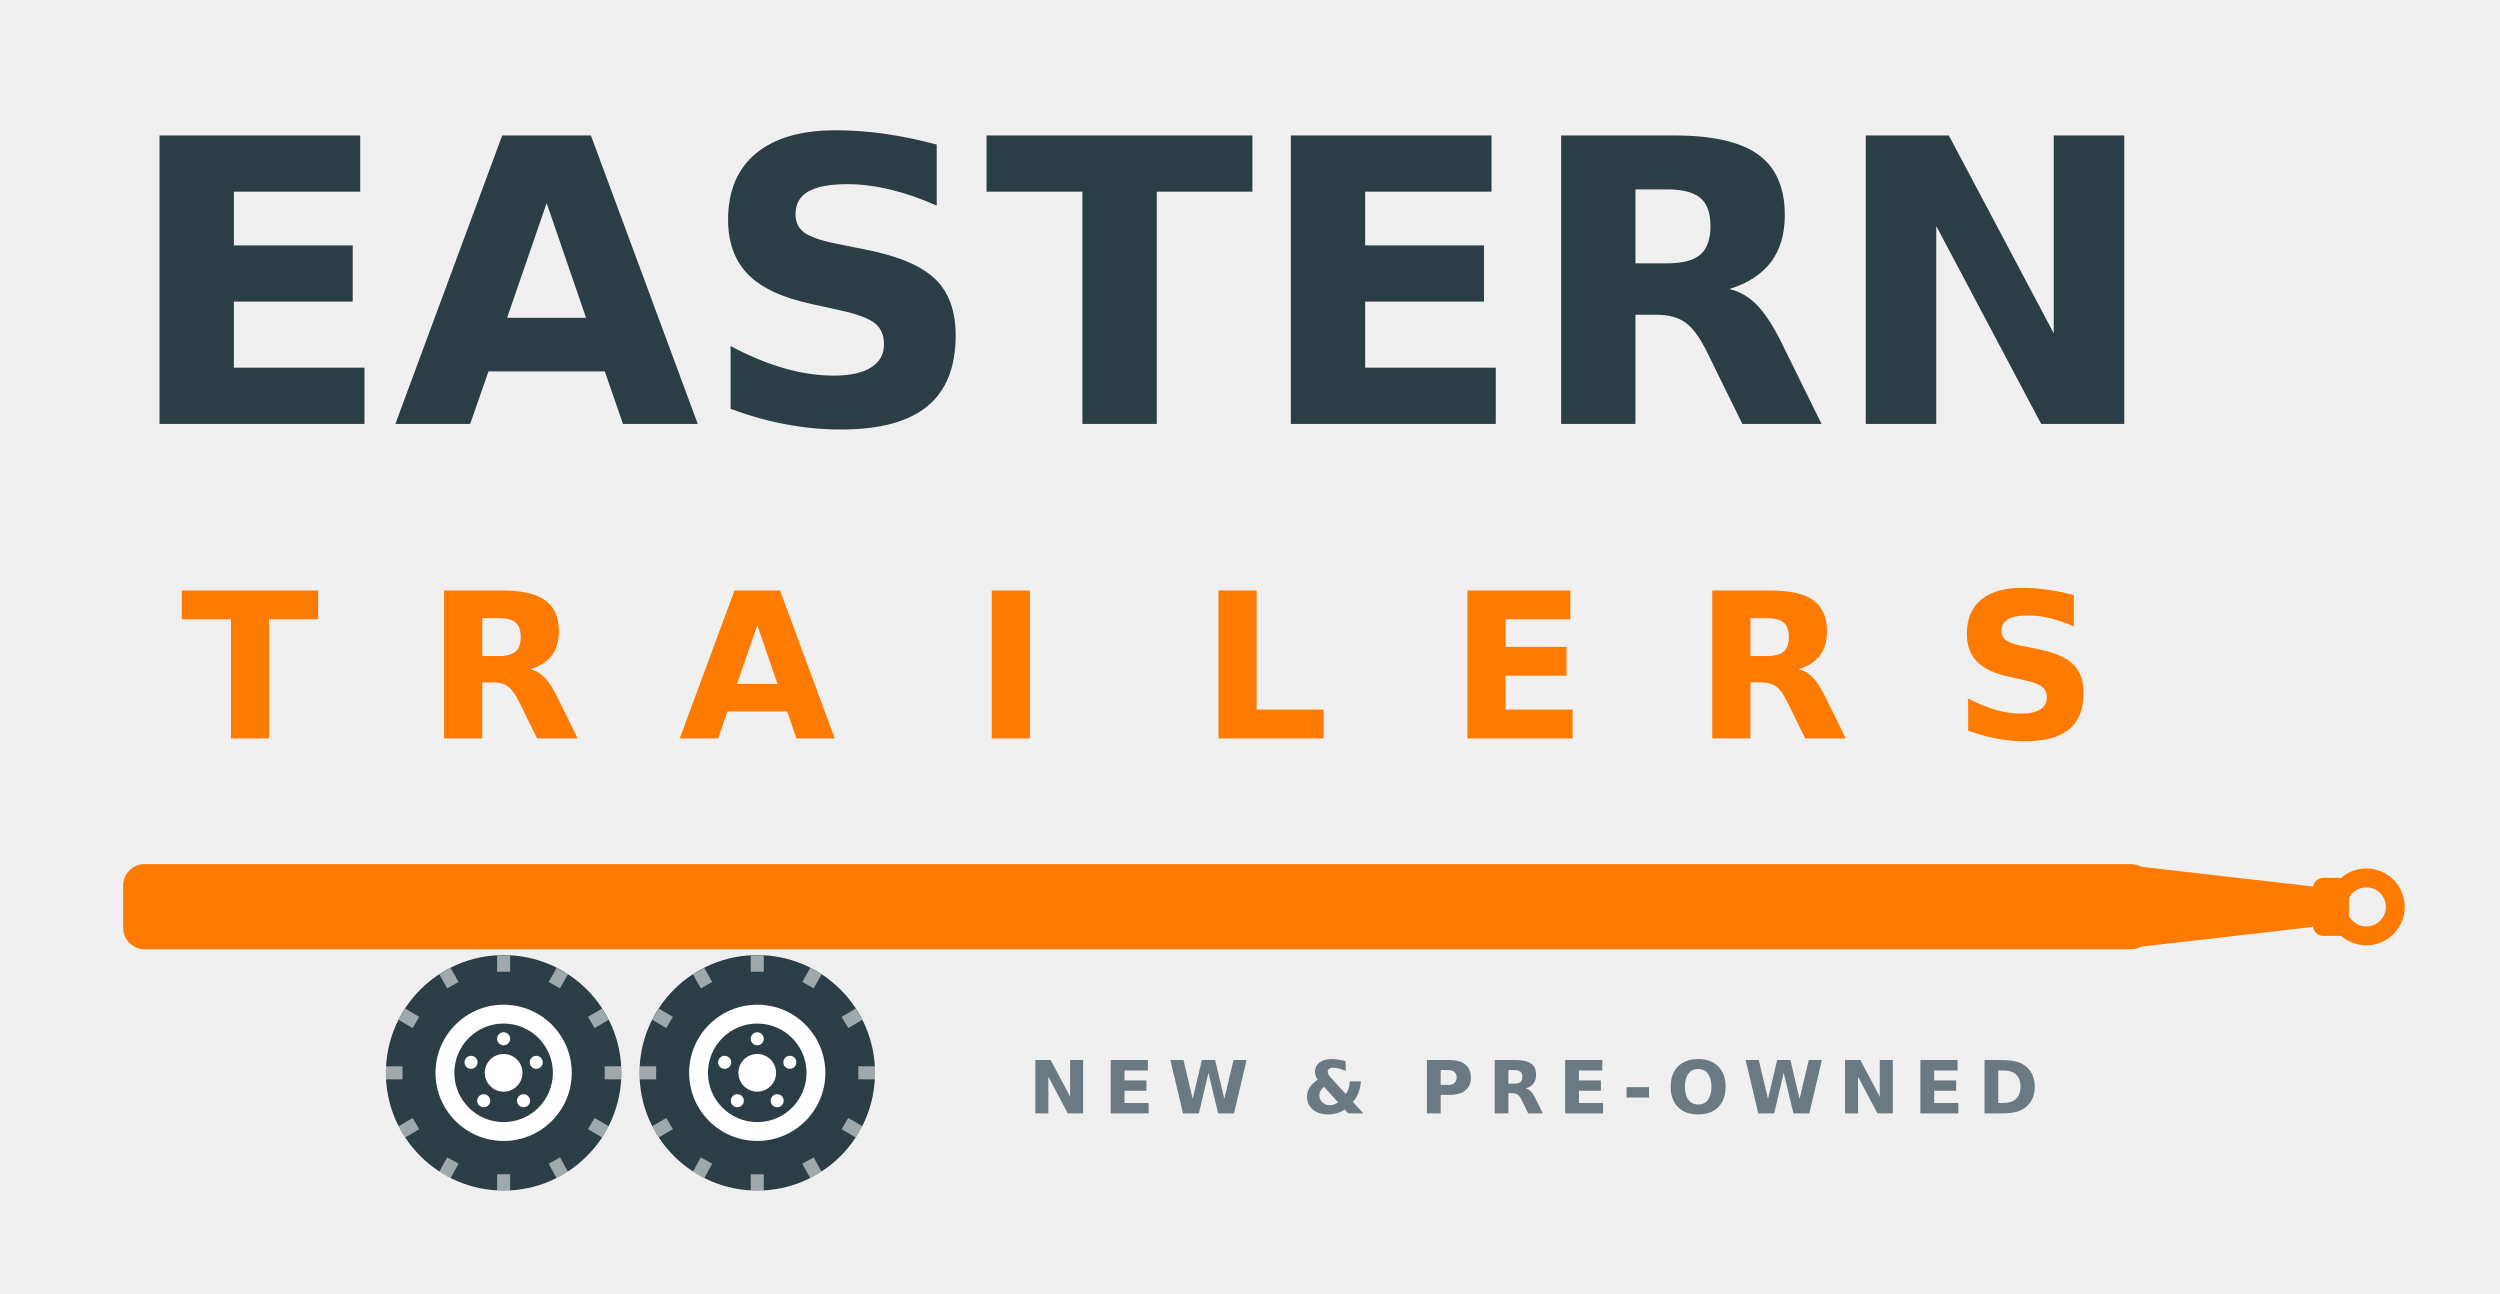
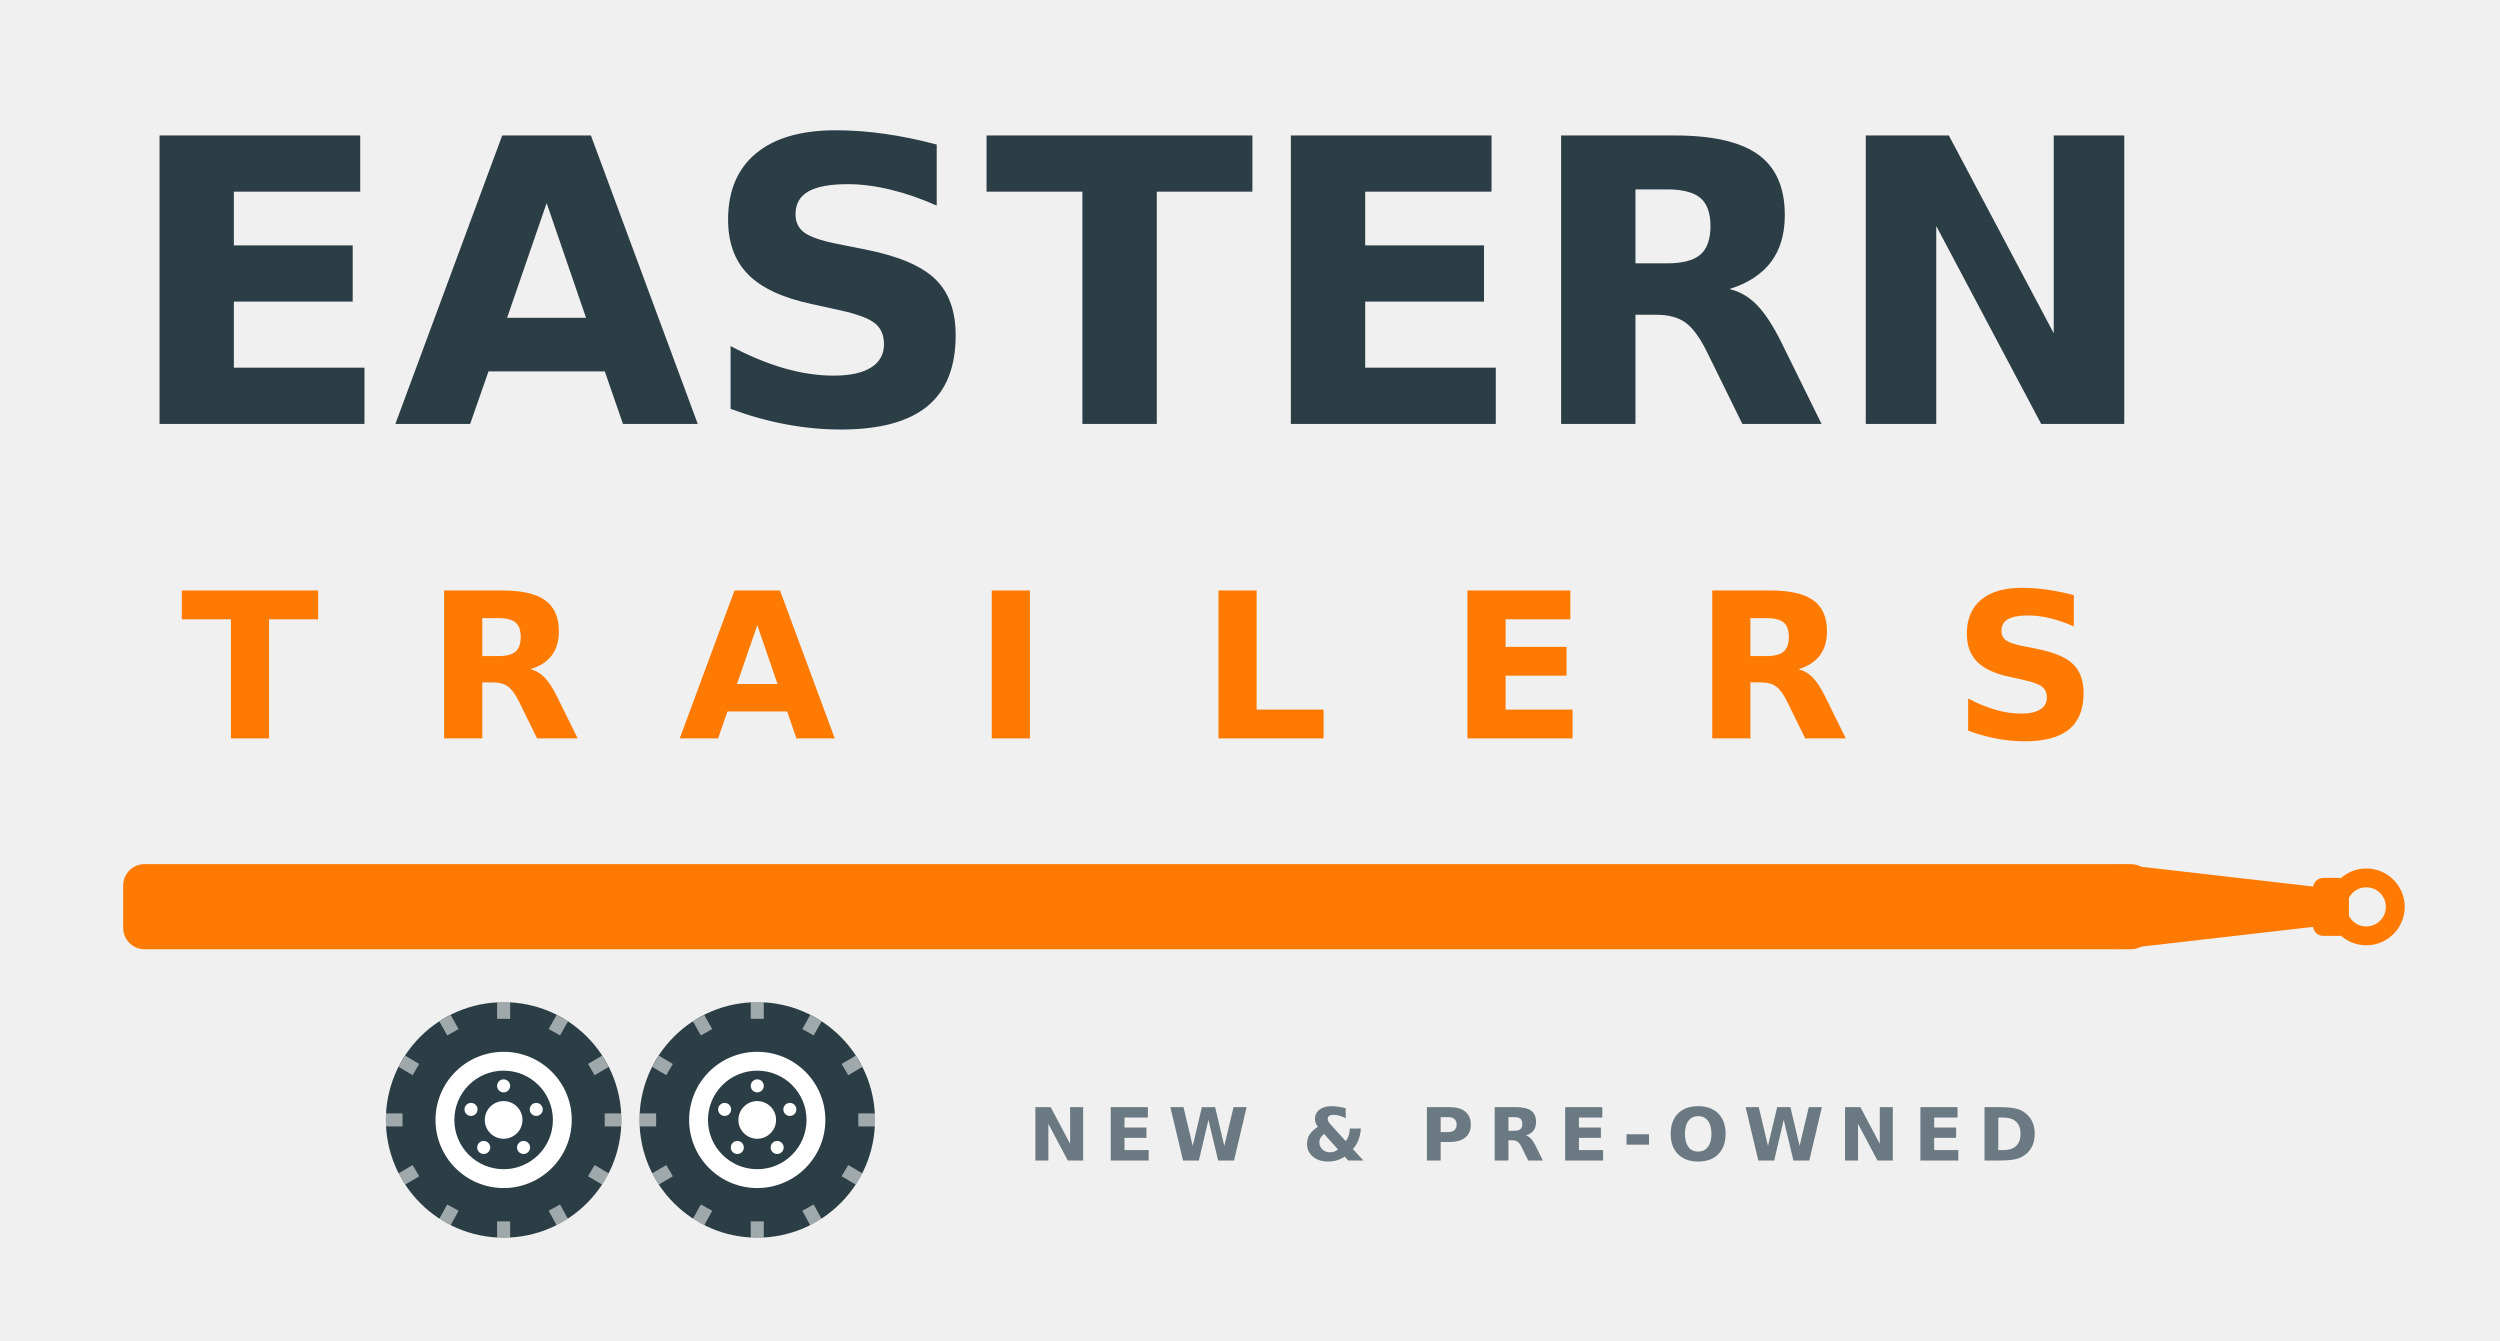
- <svg xmlns="http://www.w3.org/2000/svg" viewBox="0 0 690 357" width="690" height="357">
+ <svg xmlns="http://www.w3.org/2000/svg" viewBox="0 0 690 370" width="690" height="370">
  <text x="34" y="117.0" font-family="DejaVu Sans" font-weight="900" font-size="109.2" fill="#2B3D45" textLength="560" lengthAdjust="spacingAndGlyphs">EASTERN</text>
  <text x="69.0" y="203.8" text-anchor="middle" font-family="DejaVu Sans" font-weight="900" font-size="56.0" fill="#FF7A00">T</text>
  <text x="139.0" y="203.8" text-anchor="middle" font-family="DejaVu Sans" font-weight="900" font-size="56.0" fill="#FF7A00">R</text>
  <text x="209.0" y="203.8" text-anchor="middle" font-family="DejaVu Sans" font-weight="900" font-size="56.0" fill="#FF7A00">A</text>
  <text x="279.0" y="203.8" text-anchor="middle" font-family="DejaVu Sans" font-weight="900" font-size="56.0" fill="#FF7A00">I</text>
  <text x="349.0" y="203.8" text-anchor="middle" font-family="DejaVu Sans" font-weight="900" font-size="56.0" fill="#FF7A00">L</text>
  <text x="419.0" y="203.8" text-anchor="middle" font-family="DejaVu Sans" font-weight="900" font-size="56.0" fill="#FF7A00">E</text>
  <text x="489.0" y="203.8" text-anchor="middle" font-family="DejaVu Sans" font-weight="900" font-size="56.0" fill="#FF7A00">R</text>
  <text x="559.0" y="203.8" text-anchor="middle" font-family="DejaVu Sans" font-weight="900" font-size="56.0" fill="#FF7A00">S</text>
  <rect x="34" y="238.5" width="560" height="23.5" rx="5.9" fill="#FF7A00" />
  <path d="M584.6 238.5 L642.0 245.1 L642.0 255.4 L584.6 262.0 Z" fill="#FF7A00" />
  <rect x="638.4" y="242.3" width="9.9" height="16.0" rx="2.8" fill="#FF7A00" />
  <circle cx="653.1" cy="250.3" r="8.0" fill="none" stroke="#FF7A00" stroke-width="5.2" />
-   <circle cx="139.0" cy="296.1" r="32.5" fill="#2B3D45" />
-   <line x1="166.9" y1="296.1" x2="171.5" y2="296.1" stroke="#ffffff" stroke-width="3.6" opacity=".55" />
-   <line x1="163.2" y1="310.1" x2="167.1" y2="312.4" stroke="#ffffff" stroke-width="3.6" opacity=".55" />
-   <line x1="153.0" y1="320.3" x2="155.2" y2="324.3" stroke="#ffffff" stroke-width="3.6" opacity=".55" />
-   <line x1="139.0" y1="324.1" x2="139.0" y2="328.6" stroke="#ffffff" stroke-width="3.6" opacity=".55" />
-   <line x1="125.0" y1="320.3" x2="122.8" y2="324.3" stroke="#ffffff" stroke-width="3.6" opacity=".55" />
-   <line x1="114.8" y1="310.1" x2="110.9" y2="312.4" stroke="#ffffff" stroke-width="3.6" opacity=".55" />
-   <line x1="111.1" y1="296.1" x2="106.5" y2="296.1" stroke="#ffffff" stroke-width="3.6" opacity=".55" />
-   <line x1="114.8" y1="282.2" x2="110.9" y2="279.9" stroke="#ffffff" stroke-width="3.6" opacity=".55" />
-   <line x1="125.0" y1="271.9" x2="122.8" y2="268.0" stroke="#ffffff" stroke-width="3.6" opacity=".55" />
-   <line x1="139.0" y1="268.2" x2="139.0" y2="263.7" stroke="#ffffff" stroke-width="3.6" opacity=".55" />
-   <line x1="153.0" y1="271.9" x2="155.2" y2="268.0" stroke="#ffffff" stroke-width="3.6" opacity=".55" />
-   <line x1="163.2" y1="282.2" x2="167.1" y2="279.9" stroke="#ffffff" stroke-width="3.6" opacity=".55" />
-   <circle cx="139.0" cy="296.1" r="18.8" fill="#ffffff" />
-   <circle cx="139.0" cy="296.1" r="13.6" fill="#2B3D45" />
-   <circle cx="139.0" cy="296.1" r="5.2" fill="#ffffff" />
-   <circle cx="139.0" cy="286.7" r="1.8" fill="#ffffff" />
-   <circle cx="148.0" cy="293.2" r="1.8" fill="#ffffff" />
-   <circle cx="144.5" cy="303.8" r="1.8" fill="#ffffff" />
-   <circle cx="133.5" cy="303.8" r="1.8" fill="#ffffff" />
-   <circle cx="130.0" cy="293.2" r="1.8" fill="#ffffff" />
-   <circle cx="209.0" cy="296.1" r="32.5" fill="#2B3D45" />
-   <line x1="236.9" y1="296.1" x2="241.5" y2="296.1" stroke="#ffffff" stroke-width="3.6" opacity=".55" />
-   <line x1="233.2" y1="310.1" x2="237.1" y2="312.4" stroke="#ffffff" stroke-width="3.6" opacity=".55" />
-   <line x1="223.0" y1="320.3" x2="225.2" y2="324.3" stroke="#ffffff" stroke-width="3.6" opacity=".55" />
-   <line x1="209.0" y1="324.1" x2="209.0" y2="328.6" stroke="#ffffff" stroke-width="3.6" opacity=".55" />
-   <line x1="195.0" y1="320.3" x2="192.8" y2="324.3" stroke="#ffffff" stroke-width="3.6" opacity=".55" />
-   <line x1="184.8" y1="310.1" x2="180.9" y2="312.4" stroke="#ffffff" stroke-width="3.6" opacity=".55" />
-   <line x1="181.1" y1="296.1" x2="176.5" y2="296.1" stroke="#ffffff" stroke-width="3.6" opacity=".55" />
-   <line x1="184.8" y1="282.2" x2="180.9" y2="279.9" stroke="#ffffff" stroke-width="3.6" opacity=".55" />
-   <line x1="195.0" y1="271.9" x2="192.8" y2="268.0" stroke="#ffffff" stroke-width="3.6" opacity=".55" />
-   <line x1="209.0" y1="268.2" x2="209.0" y2="263.7" stroke="#ffffff" stroke-width="3.6" opacity=".55" />
-   <line x1="223.0" y1="271.9" x2="225.2" y2="268.0" stroke="#ffffff" stroke-width="3.6" opacity=".55" />
-   <line x1="233.2" y1="282.2" x2="237.1" y2="279.9" stroke="#ffffff" stroke-width="3.6" opacity=".55" />
-   <circle cx="209.0" cy="296.1" r="18.8" fill="#ffffff" />
-   <circle cx="209.0" cy="296.1" r="13.6" fill="#2B3D45" />
-   <circle cx="209.0" cy="296.1" r="5.2" fill="#ffffff" />
-   <circle cx="209.0" cy="286.7" r="1.8" fill="#ffffff" />
-   <circle cx="218.0" cy="293.2" r="1.8" fill="#ffffff" />
-   <circle cx="214.5" cy="303.8" r="1.8" fill="#ffffff" />
-   <circle cx="203.5" cy="303.8" r="1.8" fill="#ffffff" />
-   <circle cx="200.0" cy="293.2" r="1.8" fill="#ffffff" />
-   <text x="283.9" y="307.3" font-family="DejaVu Sans" font-weight="700" font-size="20.2" fill="#6b7a82" letter-spacing="3.9">NEW &amp; PRE-OWNED</text>
+   <circle cx="139.0" cy="309.1" r="32.5" fill="#2B3D45" />
+   <line x1="166.9" y1="309.1" x2="171.5" y2="309.1" stroke="#ffffff" stroke-width="3.6" opacity=".55" />
+   <line x1="163.2" y1="323.1" x2="167.1" y2="325.4" stroke="#ffffff" stroke-width="3.6" opacity=".55" />
+   <line x1="153.0" y1="333.3" x2="155.2" y2="337.3" stroke="#ffffff" stroke-width="3.6" opacity=".55" />
+   <line x1="139.0" y1="337.1" x2="139.0" y2="341.6" stroke="#ffffff" stroke-width="3.6" opacity=".55" />
+   <line x1="125.0" y1="333.3" x2="122.8" y2="337.3" stroke="#ffffff" stroke-width="3.6" opacity=".55" />
+   <line x1="114.8" y1="323.1" x2="110.9" y2="325.4" stroke="#ffffff" stroke-width="3.6" opacity=".55" />
+   <line x1="111.1" y1="309.1" x2="106.5" y2="309.1" stroke="#ffffff" stroke-width="3.6" opacity=".55" />
+   <line x1="114.8" y1="295.2" x2="110.9" y2="292.9" stroke="#ffffff" stroke-width="3.6" opacity=".55" />
+   <line x1="125.0" y1="284.9" x2="122.8" y2="281.0" stroke="#ffffff" stroke-width="3.6" opacity=".55" />
+   <line x1="139.0" y1="281.2" x2="139.0" y2="276.6" stroke="#ffffff" stroke-width="3.6" opacity=".55" />
+   <line x1="153.0" y1="284.9" x2="155.2" y2="281.0" stroke="#ffffff" stroke-width="3.6" opacity=".55" />
+   <line x1="163.2" y1="295.2" x2="167.1" y2="292.9" stroke="#ffffff" stroke-width="3.6" opacity=".55" />
+   <circle cx="139.0" cy="309.1" r="18.8" fill="#ffffff" />
+   <circle cx="139.0" cy="309.1" r="13.6" fill="#2B3D45" />
+   <circle cx="139.0" cy="309.1" r="5.2" fill="#ffffff" />
+   <circle cx="139.0" cy="299.7" r="1.8" fill="#ffffff" />
+   <circle cx="148.0" cy="306.2" r="1.8" fill="#ffffff" />
+   <circle cx="144.5" cy="316.7" r="1.8" fill="#ffffff" />
+   <circle cx="133.5" cy="316.7" r="1.8" fill="#ffffff" />
+   <circle cx="130.0" cy="306.2" r="1.8" fill="#ffffff" />
+   <circle cx="209.0" cy="309.1" r="32.5" fill="#2B3D45" />
+   <line x1="236.9" y1="309.1" x2="241.5" y2="309.1" stroke="#ffffff" stroke-width="3.6" opacity=".55" />
+   <line x1="233.2" y1="323.1" x2="237.1" y2="325.4" stroke="#ffffff" stroke-width="3.6" opacity=".55" />
+   <line x1="223.0" y1="333.3" x2="225.2" y2="337.3" stroke="#ffffff" stroke-width="3.6" opacity=".55" />
+   <line x1="209.0" y1="337.1" x2="209.0" y2="341.6" stroke="#ffffff" stroke-width="3.6" opacity=".55" />
+   <line x1="195.0" y1="333.3" x2="192.8" y2="337.3" stroke="#ffffff" stroke-width="3.6" opacity=".55" />
+   <line x1="184.8" y1="323.1" x2="180.9" y2="325.4" stroke="#ffffff" stroke-width="3.6" opacity=".55" />
+   <line x1="181.1" y1="309.1" x2="176.5" y2="309.1" stroke="#ffffff" stroke-width="3.6" opacity=".55" />
+   <line x1="184.8" y1="295.2" x2="180.9" y2="292.9" stroke="#ffffff" stroke-width="3.6" opacity=".55" />
+   <line x1="195.0" y1="284.9" x2="192.8" y2="281.0" stroke="#ffffff" stroke-width="3.6" opacity=".55" />
+   <line x1="209.0" y1="281.2" x2="209.0" y2="276.6" stroke="#ffffff" stroke-width="3.6" opacity=".55" />
+   <line x1="223.0" y1="284.9" x2="225.2" y2="281.0" stroke="#ffffff" stroke-width="3.6" opacity=".55" />
+   <line x1="233.2" y1="295.2" x2="237.1" y2="292.9" stroke="#ffffff" stroke-width="3.6" opacity=".55" />
+   <circle cx="209.0" cy="309.1" r="18.8" fill="#ffffff" />
+   <circle cx="209.0" cy="309.1" r="13.6" fill="#2B3D45" />
+   <circle cx="209.0" cy="309.1" r="5.2" fill="#ffffff" />
+   <circle cx="209.0" cy="299.7" r="1.8" fill="#ffffff" />
+   <circle cx="218.0" cy="306.2" r="1.8" fill="#ffffff" />
+   <circle cx="214.5" cy="316.7" r="1.8" fill="#ffffff" />
+   <circle cx="203.5" cy="316.7" r="1.8" fill="#ffffff" />
+   <circle cx="200.0" cy="306.2" r="1.8" fill="#ffffff" />
+   <text x="283.9" y="320.3" font-family="DejaVu Sans" font-weight="700" font-size="20.2" fill="#6b7a82" letter-spacing="3.9">NEW &amp; PRE-OWNED</text>
</svg>
